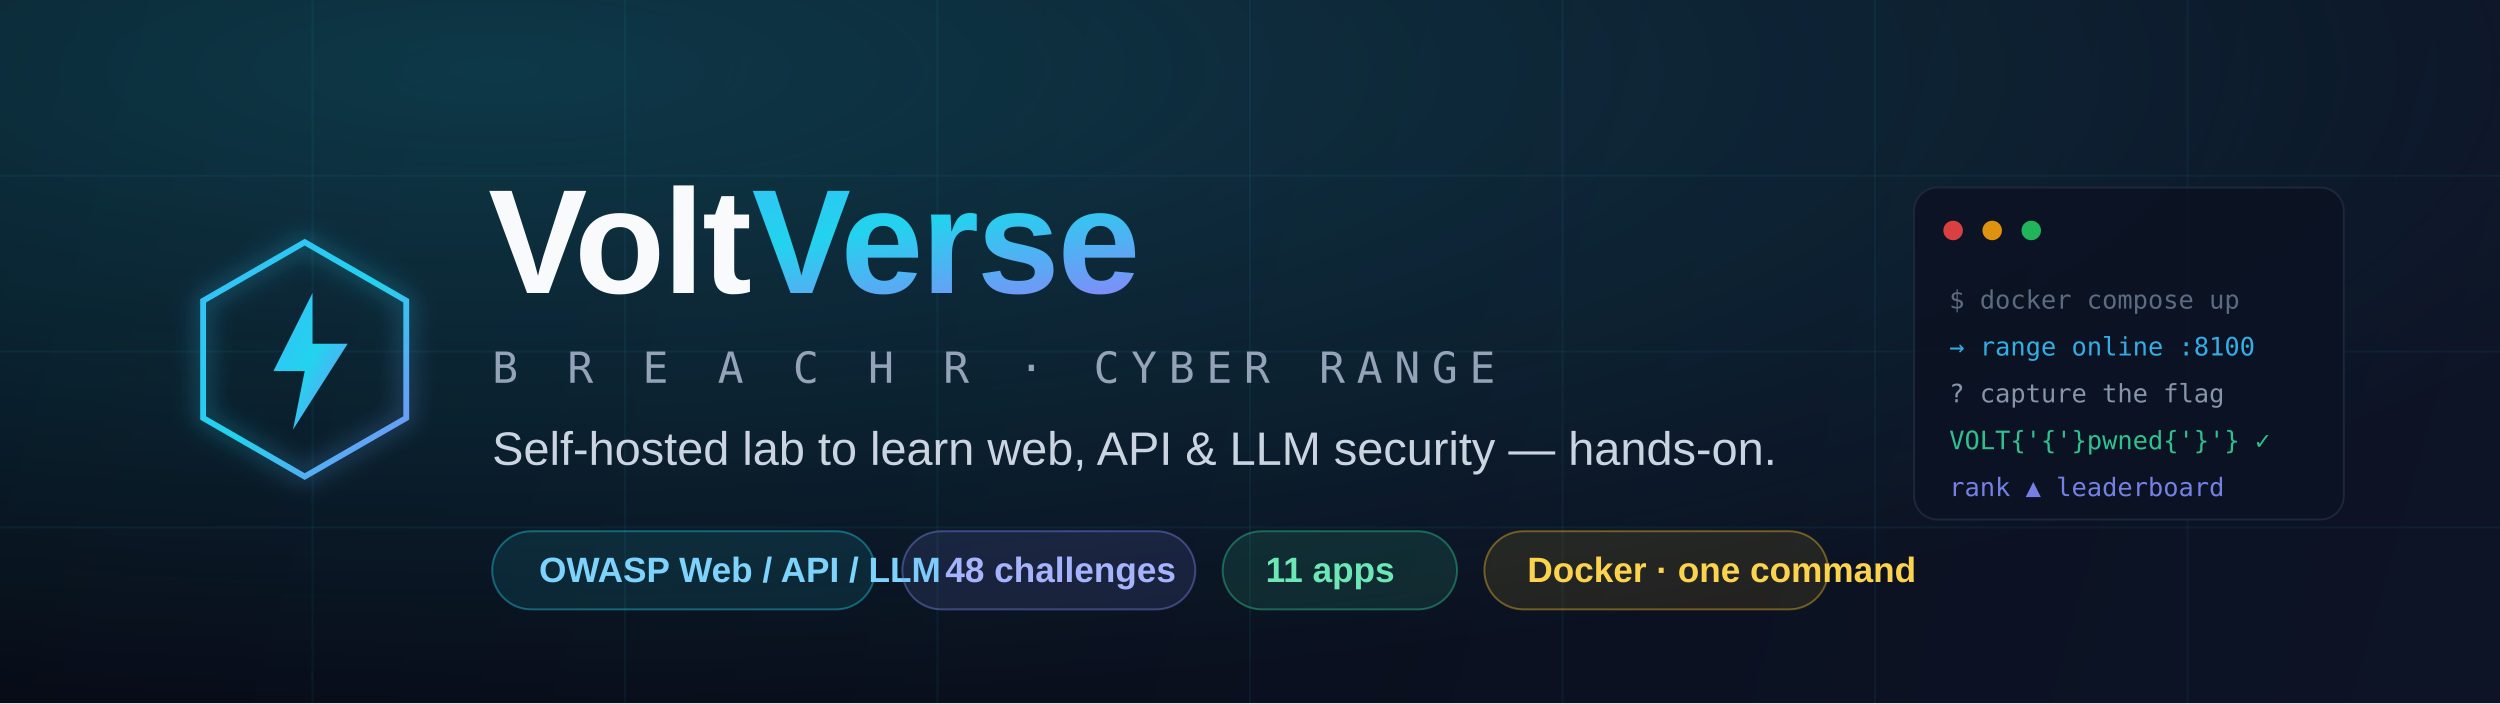
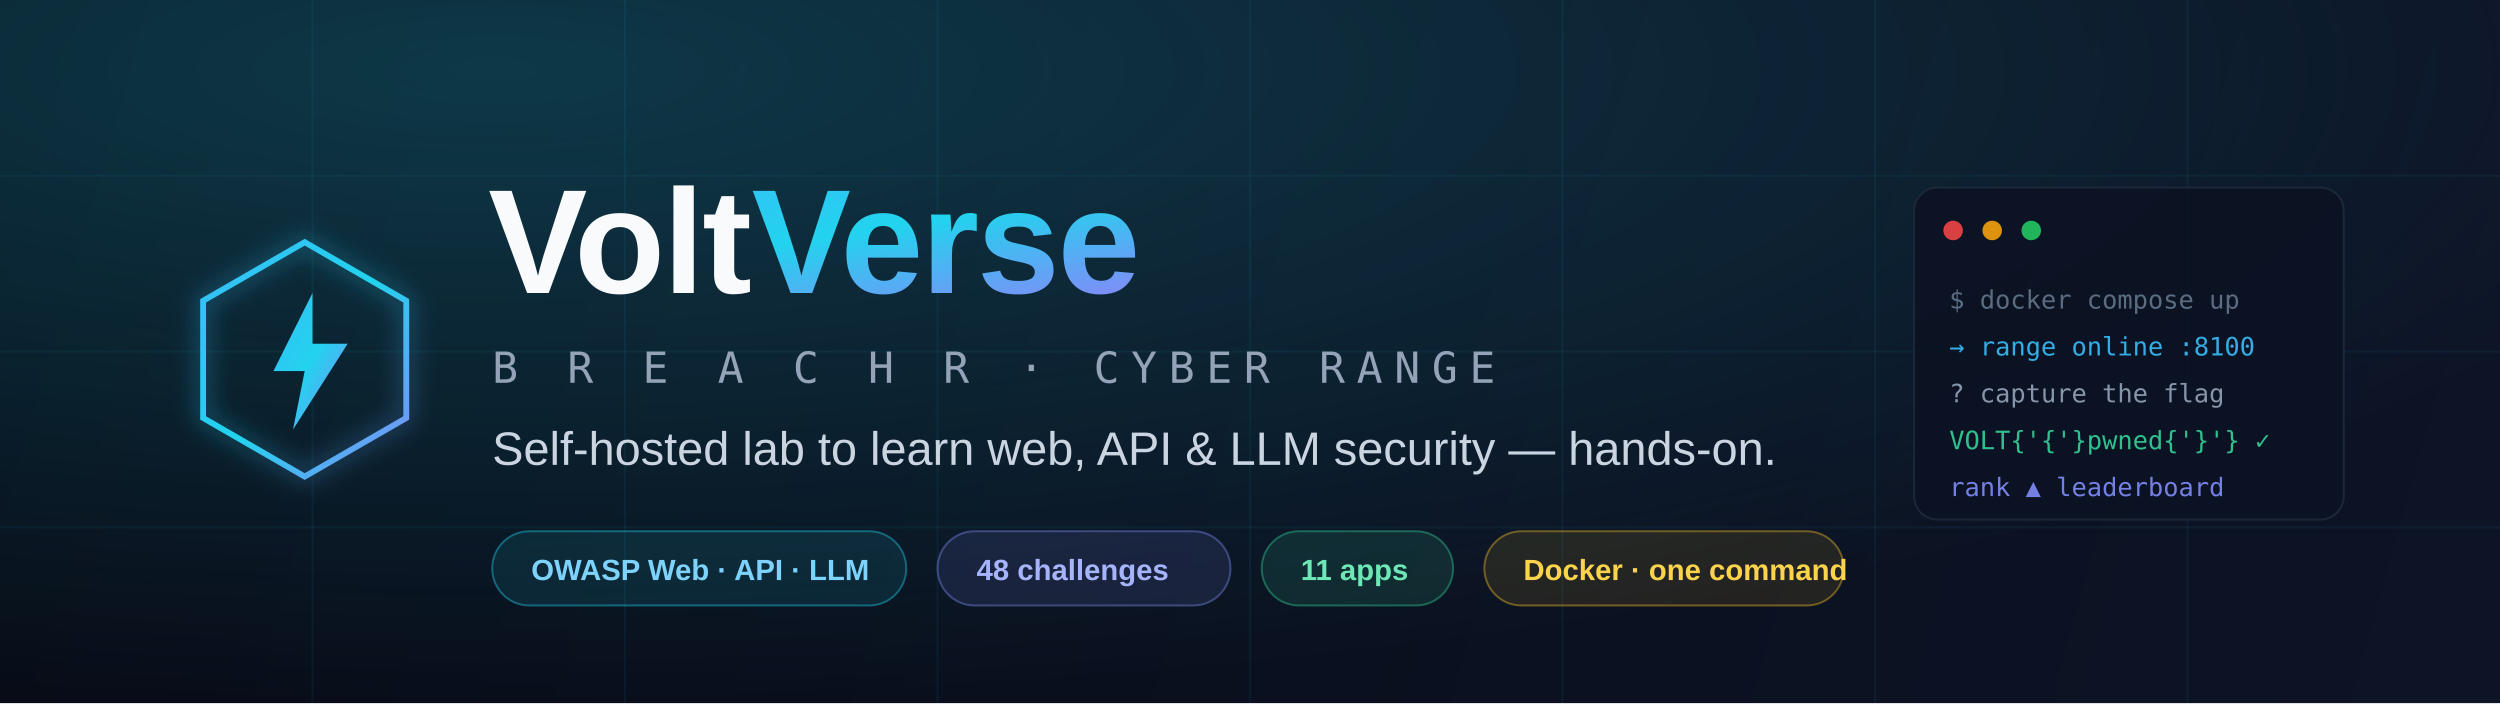
<svg xmlns="http://www.w3.org/2000/svg" width="1280" height="360" viewBox="0 0 1280 360" fill="none" role="img" aria-label="VoltVerse — self-hosted cybersecurity training range">
  <defs>
    <linearGradient id="bg" x1="0" y1="0" x2="1280" y2="360" gradientUnits="userSpaceOnUse">
      <stop stop-color="#070b16" />
      <stop offset="1" stop-color="#0d1426" />
    </linearGradient>
    <linearGradient id="grad" x1="0" y1="0" x2="1" y2="1">
      <stop stop-color="#38bdf8" />
      <stop offset=".5" stop-color="#22d3ee" />
      <stop offset="1" stop-color="#818cf8" />
    </linearGradient>
    <radialGradient id="glow" cx="0.2" cy="0.1" r="0.9">
      <stop stop-color="#22d3ee" stop-opacity="0.22" />
      <stop offset="1" stop-color="#22d3ee" stop-opacity="0" />
    </radialGradient>
    <filter id="soft" x="-20%" y="-20%" width="140%" height="140%">
      <feGaussianBlur stdDeviation="6" />
    </filter>
  </defs>
  <rect width="1280" height="360" fill="url(#bg)" />
  <rect width="1280" height="360" fill="url(#glow)" />
  <g stroke="#22d3ee" stroke-opacity="0.06">
    <path d="M0 90 H1280 M0 180 H1280 M0 270 H1280" />
    <path d="M160 0 V360 M320 0 V360 M480 0 V360 M640 0 V360 M800 0 V360 M960 0 V360 M1120 0 V360" />
  </g>
  <g transform="translate(96,120)">
    <path d="M60 4 L112 34 V94 L60 124 L8 94 V34 Z" fill="none" stroke="url(#grad)" stroke-width="3" filter="url(#soft)" opacity="0.7" />
    <path d="M60 4 L112 34 V94 L60 124 L8 94 V34 Z" fill="none" stroke="url(#grad)" stroke-width="3" />
    <path d="M64 30 L44 70 H60 L54 100 L82 56 H64 Z" fill="url(#grad)" />
  </g>
  <text x="250" y="150" font-family="Segoe UI, Arial, sans-serif" font-size="76" font-weight="800" fill="#f8fafc" letter-spacing="-1">Volt<tspan fill="url(#grad)">Verse</tspan>
  </text>
  <text x="252" y="196" font-family="Consolas, monospace" font-size="22" fill="#94a3b8" letter-spacing="6">B R E A C H R · CYBER RANGE</text>
  <text x="252" y="238" font-family="Segoe UI, Arial, sans-serif" font-size="24" fill="#cbd5e1">Self-hosted lab to learn web, API &amp; LLM security — hands-on.</text>
-   <g font-family="Segoe UI, Arial, sans-serif" font-size="18" font-weight="600">
+   <g font-family="Segoe UI, Arial, sans-serif" font-size="15" font-weight="600">
    <g transform="translate(252,272)">
-       <rect width="196" height="40" rx="20" fill="#22d3ee" fill-opacity="0.1" stroke="#22d3ee" stroke-opacity="0.4" />
-       <text x="24" y="26" fill="#7dd3fc">OWASP Web / API / LLM</text>
+       <rect width="212" height="38" rx="19" fill="#22d3ee" fill-opacity="0.1" stroke="#22d3ee" stroke-opacity="0.4" />
+       <text x="20" y="25" fill="#7dd3fc">OWASP Web · API · LLM</text>
    </g>
-     <g transform="translate(462,272)">
-       <rect width="150" height="40" rx="20" fill="#818cf8" fill-opacity="0.12" stroke="#818cf8" stroke-opacity="0.4" />
-       <text x="22" y="26" fill="#a5b4fc">48 challenges</text>
+     <g transform="translate(480,272)">
+       <rect width="150" height="38" rx="19" fill="#818cf8" fill-opacity="0.12" stroke="#818cf8" stroke-opacity="0.4" />
+       <text x="20" y="25" fill="#a5b4fc">48 challenges</text>
    </g>
-     <g transform="translate(626,272)">
-       <rect width="120" height="40" rx="20" fill="#34d399" fill-opacity="0.12" stroke="#34d399" stroke-opacity="0.4" />
-       <text x="22" y="26" fill="#6ee7b7">11 apps</text>
+     <g transform="translate(646,272)">
+       <rect width="98" height="38" rx="19" fill="#34d399" fill-opacity="0.12" stroke="#34d399" stroke-opacity="0.4" />
+       <text x="20" y="25" fill="#6ee7b7">11 apps</text>
    </g>
    <g transform="translate(760,272)">
-       <rect width="176" height="40" rx="20" fill="#fbbf24" fill-opacity="0.1" stroke="#fbbf24" stroke-opacity="0.4" />
-       <text x="22" y="26" fill="#fcd34d">Docker · one command</text>
+       <rect width="184" height="38" rx="19" fill="#fbbf24" fill-opacity="0.1" stroke="#fbbf24" stroke-opacity="0.4" />
+       <text x="20" y="25" fill="#fcd34d">Docker · one command</text>
    </g>
  </g>
  <g transform="translate(980,96)" opacity="0.9">
    <rect width="220" height="170" rx="12" fill="#0b1222" stroke="#1e293b" />
    <circle cx="20" cy="22" r="5" fill="#ef4444" />
    <circle cx="40" cy="22" r="5" fill="#f59e0b" />
    <circle cx="60" cy="22" r="5" fill="#22c55e" />
    <g font-family="Consolas, monospace" font-size="13">
      <text x="18" y="62" fill="#64748b">$ docker compose up</text>
      <text x="18" y="86" fill="#38bdf8">→ range online :8100</text>
      <text x="18" y="110" fill="#94a3b8">? capture the flag</text>
      <text x="18" y="134" fill="#34d399">VOLT{'{'}pwned{'}'} ✓</text>
      <text x="18" y="158" fill="#818cf8">rank ▲ leaderboard</text>
    </g>
  </g>
</svg>
